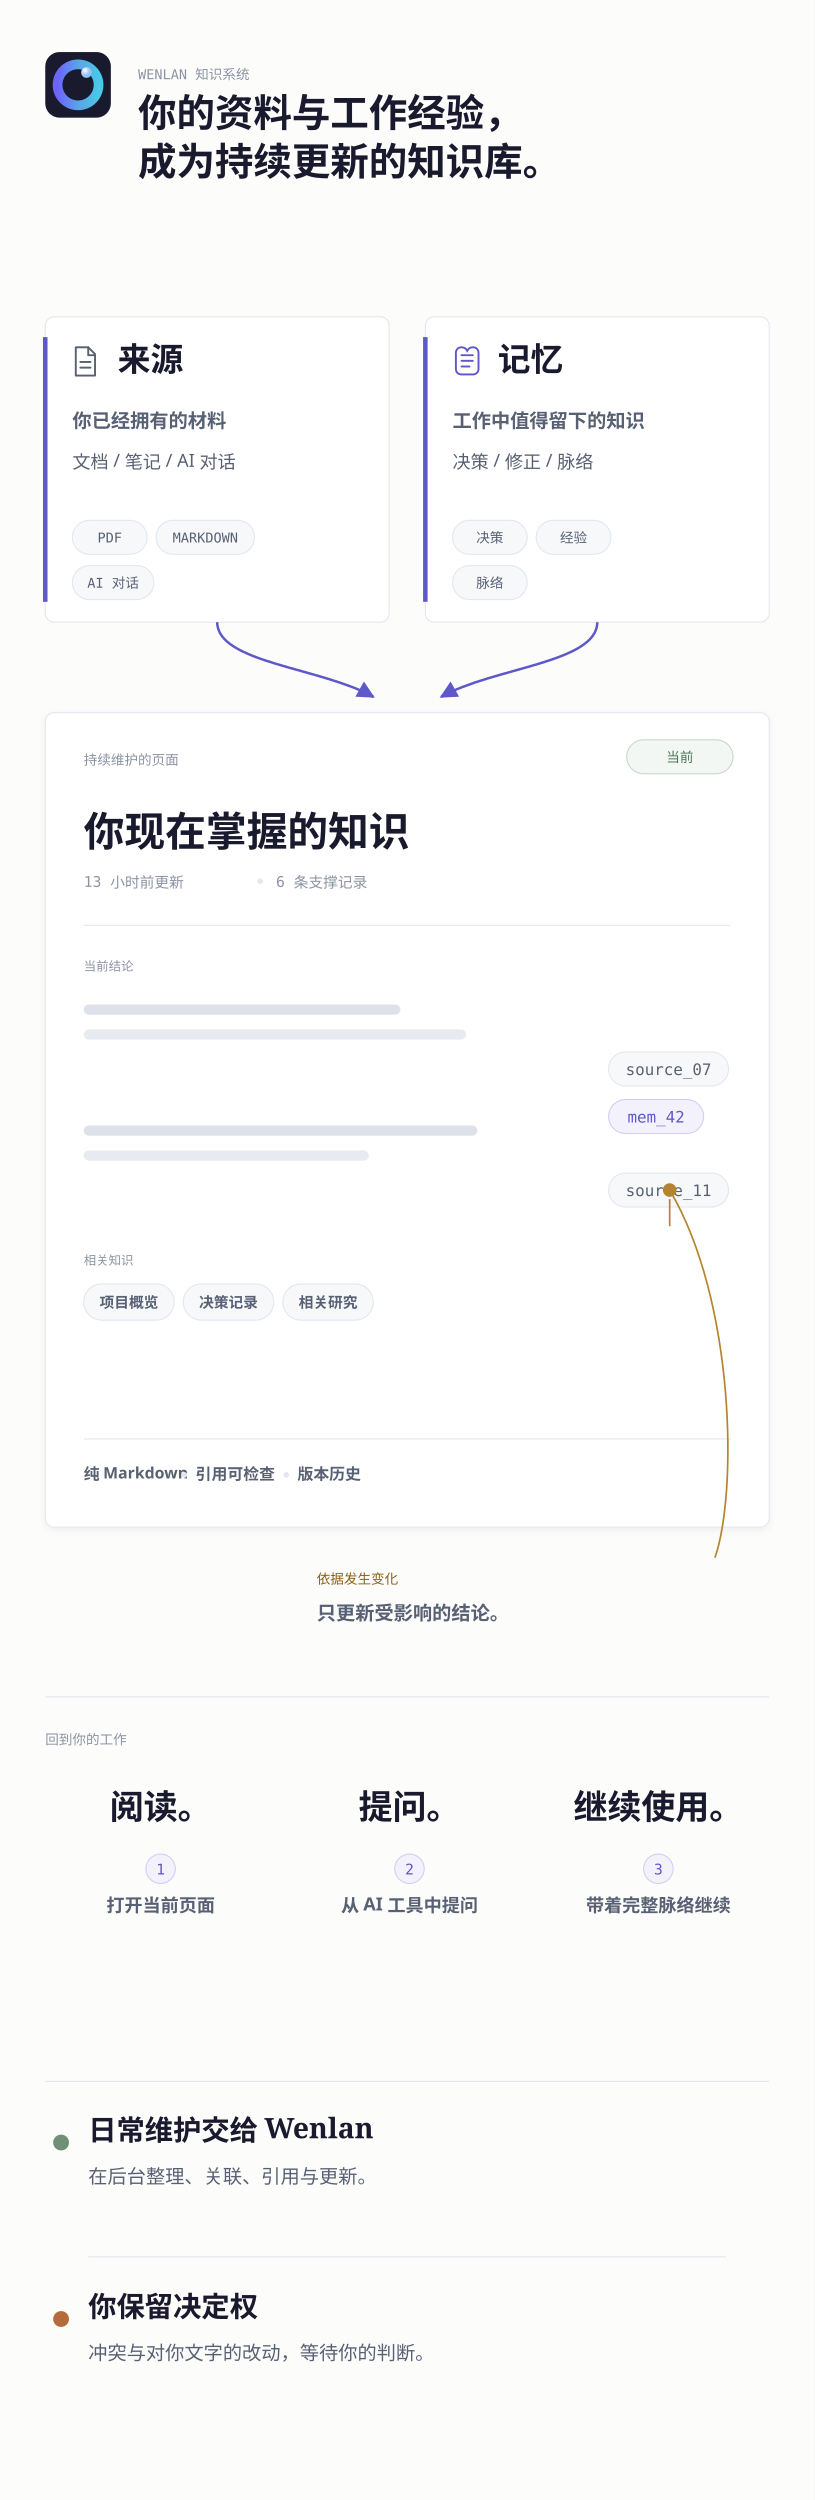
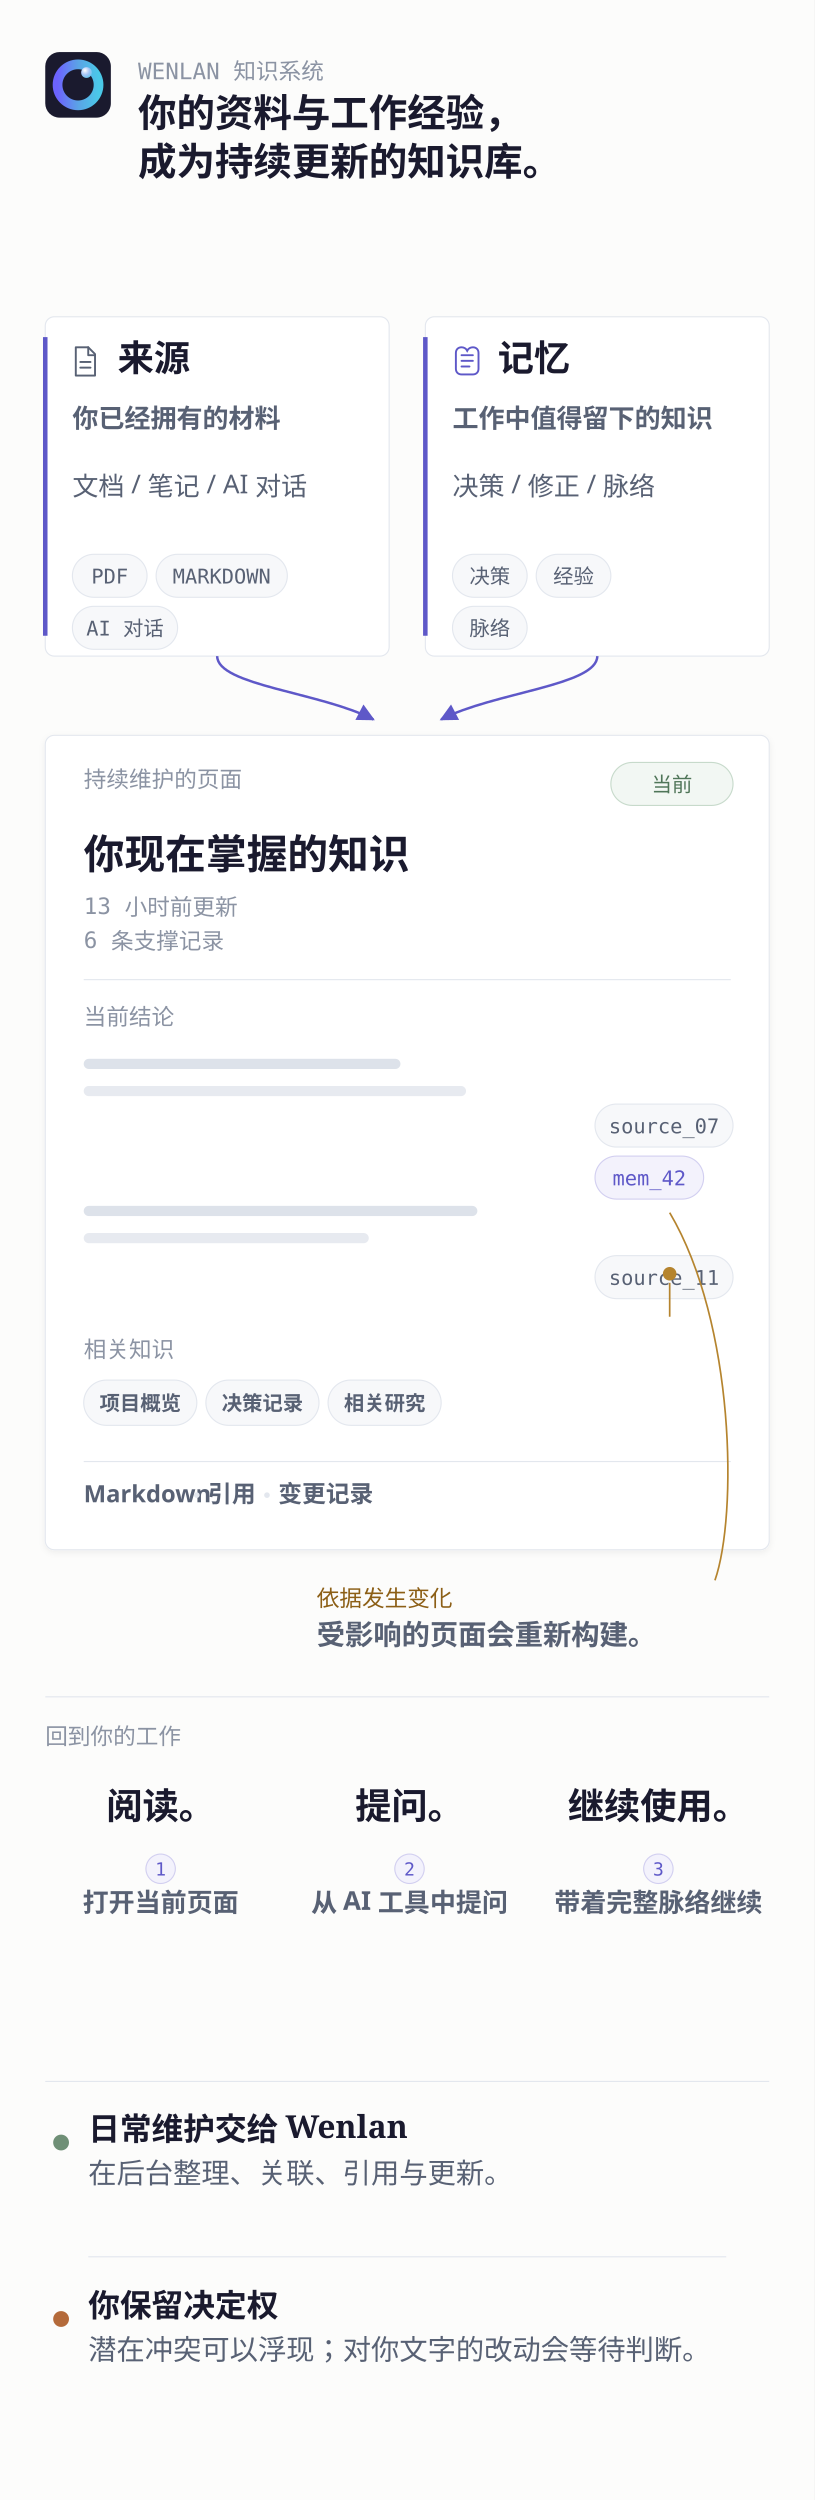
<svg xmlns="http://www.w3.org/2000/svg" width="720" height="2210" viewBox="0 0 720 2210" role="img" aria-labelledby="title desc">
  <style>text { font-kerning: normal; }</style>
  <rect width="720" height="2210" fill="#FCFCFB" />
  <g transform="translate(40 46) scale(0.1132812)">
    <rect width="512" height="512" rx="112" fill="#1A1A2E" />
    <circle cx="256" cy="256" r="160" fill="none" stroke="url(#overview-zh-Hans-mobile-ring)" stroke-width="76" />
    <circle cx="322" cy="160" r="42" fill="url(#overview-zh-Hans-mobile-orb)" />
  </g>
  <g data-fit-region="overview-zh-Hans-mobile-heading" data-fit-x="122" data-fit-y="44" data-fit-width="558" data-fit-height="190" data-check-overlap="false">
-     <text x="122" y="70" font-family="&quot;JetBrains Mono&quot;, &quot;PingFang SC&quot;, &quot;PingFang TC&quot;, ui-monospace, monospace" font-size="12" font-weight="500" fill="#8B93A3" text-anchor="start">WENLAN 知识系统</text>
-     <text x="122" y="112" font-family="&quot;Songti SC&quot;, &quot;Songti TC&quot;, &quot;STSong&quot;, &quot;PingFang SC&quot;, &quot;PingFang TC&quot;, serif" font-size="34" font-weight="600" fill="#1A1A2E" text-anchor="start">你的资料与工作经验，</text>
-     <text x="122" y="155" font-family="&quot;Songti SC&quot;, &quot;Songti TC&quot;, &quot;STSong&quot;, &quot;PingFang SC&quot;, &quot;PingFang TC&quot;, serif" font-size="34" font-weight="600" fill="#1A1A2E" text-anchor="start">成为持续更新的知识库。</text>
+     <text x="122" y="70" font-family="&quot;PingFang SC&quot;, &quot;JetBrains Mono&quot;, ui-monospace, monospace" font-size="20" font-weight="500" fill="#8B93A3" text-anchor="start">WENLAN 知识系统</text>
+     <text x="122" y="112" font-family="&quot;Songti SC&quot;, &quot;STSong&quot;, &quot;PingFang SC&quot;, serif" font-size="34" font-weight="600" fill="#1A1A2E" text-anchor="start">你的资料与工作经验，</text>
+     <text x="122" y="155" font-family="&quot;Songti SC&quot;, &quot;STSong&quot;, &quot;PingFang SC&quot;, serif" font-size="34" font-weight="600" fill="#1A1A2E" text-anchor="start">成为持续更新的知识库。</text>
  </g>
-   <g data-fit-region="overview-zh-Hans-mobile-sources" data-fit-x="40" data-fit-y="280" data-fit-width="304" data-fit-height="270" data-check-overlap="true">
-     <rect x="40" y="280" width="304" height="270" rx="8" fill="#FFFFFF" stroke="#E3E7EE" />
-     <line x1="40" y1="298" x2="40" y2="532" stroke="#5E58C8" stroke-width="4" />
+   <g data-fit-region="overview-zh-Hans-mobile-sources" data-fit-x="40" data-fit-y="280" data-fit-width="304" data-fit-height="300" data-check-overlap="true">
+     <rect x="40" y="280" width="304" height="300" rx="8" fill="#FFFFFF" stroke="#E3E7EE" />
+     <line x1="40" y1="298" x2="40" y2="562" stroke="#5E58C8" stroke-width="4" />
    <g fill="none" stroke="#586174" stroke-width="1.7" stroke-linecap="round" stroke-linejoin="round">
      <path d="M67 307h11l6 6v19H67z" />
      <path d="M78 307v7h6" />
      <path d="M71 320h9M71 325h9" />
    </g>
-     <text x="104" y="328" font-family="&quot;Songti SC&quot;, &quot;Songti TC&quot;, &quot;STSong&quot;, &quot;PingFang SC&quot;, &quot;PingFang TC&quot;, serif" font-size="29" font-weight="600" fill="#1A1A2E" text-anchor="start">来源</text>
-     <text x="64" y="378" font-family="&quot;PingFang SC&quot;, &quot;PingFang TC&quot;, &quot;Hiragino Sans GB&quot;, sans-serif" font-size="17" font-weight="600" fill="#586174" text-anchor="start">你已经拥有的材料</text>
-     <text x="64" y="414" font-family="&quot;PingFang SC&quot;, &quot;PingFang TC&quot;, &quot;Hiragino Sans GB&quot;, sans-serif" font-size="16" font-weight="400" fill="#586174" text-anchor="start">文档 / 笔记 / AI 对话</text>
+     <text x="104" y="328" font-family="&quot;Songti SC&quot;, &quot;STSong&quot;, &quot;PingFang SC&quot;, serif" font-size="32" font-weight="600" fill="#1A1A2E" text-anchor="start">来源</text>
+     <text x="64" y="378" font-family="&quot;PingFang SC&quot;, &quot;Hiragino Sans GB&quot;, sans-serif" font-size="23" font-weight="600" fill="#586174" text-anchor="start">你已经拥有的材料</text>
+     <text x="64" y="438" font-family="&quot;PingFang SC&quot;, &quot;Hiragino Sans GB&quot;, sans-serif" font-size="23" font-weight="400" fill="#586174" text-anchor="start">文档 / 笔记 / AI 对话</text>
    <g>
-       <rect x="64" y="460" width="66" height="30" rx="15" fill="#F7F8FA" stroke="#E3E7EE" />
-       <text x="97" y="479.56" font-family="&quot;JetBrains Mono&quot;, &quot;PingFang SC&quot;, &quot;PingFang TC&quot;, ui-monospace, monospace" font-size="12" font-weight="500" fill="#586174" text-anchor="middle">PDF</text>
+       <rect x="64" y="490" width="66" height="38" rx="19" fill="#F7F8FA" stroke="#E3E7EE" />
+       <text x="97" y="515.84" font-family="&quot;PingFang SC&quot;, &quot;JetBrains Mono&quot;, ui-monospace, monospace" font-size="18" font-weight="500" fill="#586174" text-anchor="middle">PDF</text>
    </g>
    <g>
-       <rect x="138" y="460" width="87" height="30" rx="15" fill="#F7F8FA" stroke="#E3E7EE" />
-       <text x="181.5" y="479.56" font-family="&quot;JetBrains Mono&quot;, &quot;PingFang SC&quot;, &quot;PingFang TC&quot;, ui-monospace, monospace" font-size="12" font-weight="500" fill="#586174" text-anchor="middle">MARKDOWN</text>
+       <rect x="138" y="490" width="116" height="38" rx="19" fill="#F7F8FA" stroke="#E3E7EE" />
+       <text x="196" y="515.84" font-family="&quot;PingFang SC&quot;, &quot;JetBrains Mono&quot;, ui-monospace, monospace" font-size="18" font-weight="500" fill="#586174" text-anchor="middle">MARKDOWN</text>
    </g>
    <g>
-       <rect x="64" y="500" width="72" height="30" rx="15" fill="#F7F8FA" stroke="#E3E7EE" />
-       <text x="100" y="519.56" font-family="&quot;JetBrains Mono&quot;, &quot;PingFang SC&quot;, &quot;PingFang TC&quot;, ui-monospace, monospace" font-size="12" font-weight="500" fill="#586174" text-anchor="middle">AI 对话</text>
+       <rect x="64" y="536" width="93" height="38" rx="19" fill="#F7F8FA" stroke="#E3E7EE" />
+       <text x="110.5" y="561.84" font-family="&quot;PingFang SC&quot;, &quot;JetBrains Mono&quot;, ui-monospace, monospace" font-size="18" font-weight="500" fill="#586174" text-anchor="middle">AI 对话</text>
    </g>
  </g>
-   <g data-fit-region="overview-zh-Hans-mobile-memories" data-fit-x="376" data-fit-y="280" data-fit-width="304" data-fit-height="270" data-check-overlap="true">
-     <rect x="376" y="280" width="304" height="270" rx="8" fill="#FFFFFF" stroke="#E3E7EE" />
-     <line x1="376" y1="298" x2="376" y2="532" stroke="#5E58C8" stroke-width="4" />
+   <g data-fit-region="overview-zh-Hans-mobile-memories" data-fit-x="376" data-fit-y="280" data-fit-width="304" data-fit-height="300" data-check-overlap="true">
+     <rect x="376" y="280" width="304" height="300" rx="8" fill="#FFFFFF" stroke="#E3E7EE" />
+     <line x1="376" y1="298" x2="376" y2="562" stroke="#5E58C8" stroke-width="4" />
    <g fill="none" stroke="#5E58C8" stroke-width="1.7" stroke-linecap="round">
      <path d="M403 312c0-3 2-5 5-5 2 0 4 1 5 3 1-2 3-3 5-3 3 0 5 2 5 5v14c0 3-2 5-5 5H408c-3 0-5-2-5-5z" />
      <path d="M408 314h10M408 319h10M408 324h7" />
    </g>
-     <text x="440" y="328" font-family="&quot;Songti SC&quot;, &quot;Songti TC&quot;, &quot;STSong&quot;, &quot;PingFang SC&quot;, &quot;PingFang TC&quot;, serif" font-size="29" font-weight="600" fill="#1A1A2E" text-anchor="start">记忆</text>
-     <text x="400" y="378" font-family="&quot;PingFang SC&quot;, &quot;PingFang TC&quot;, &quot;Hiragino Sans GB&quot;, sans-serif" font-size="17" font-weight="600" fill="#586174" text-anchor="start">工作中值得留下的知识</text>
-     <text x="400" y="414" font-family="&quot;PingFang SC&quot;, &quot;PingFang TC&quot;, &quot;Hiragino Sans GB&quot;, sans-serif" font-size="16" font-weight="400" fill="#586174" text-anchor="start">决策 / 修正 / 脉络</text>
+     <text x="440" y="328" font-family="&quot;Songti SC&quot;, &quot;STSong&quot;, &quot;PingFang SC&quot;, serif" font-size="32" font-weight="600" fill="#1A1A2E" text-anchor="start">记忆</text>
+     <text x="400" y="378" font-family="&quot;PingFang SC&quot;, &quot;Hiragino Sans GB&quot;, sans-serif" font-size="23" font-weight="600" fill="#586174" text-anchor="start">工作中值得留下的知识</text>
+     <text x="400" y="438" font-family="&quot;PingFang SC&quot;, &quot;Hiragino Sans GB&quot;, sans-serif" font-size="23" font-weight="400" fill="#586174" text-anchor="start">决策 / 修正 / 脉络</text>
    <g>
-       <rect x="400" y="460" width="66" height="30" rx="15" fill="#F7F8FA" stroke="#E3E7EE" />
-       <text x="433" y="479.56" font-family="&quot;JetBrains Mono&quot;, &quot;PingFang SC&quot;, &quot;PingFang TC&quot;, ui-monospace, monospace" font-size="12" font-weight="500" fill="#586174" text-anchor="middle">决策</text>
+       <rect x="400" y="490" width="66" height="38" rx="19" fill="#F7F8FA" stroke="#E3E7EE" />
+       <text x="433" y="515.84" font-family="&quot;PingFang SC&quot;, &quot;JetBrains Mono&quot;, ui-monospace, monospace" font-size="18" font-weight="500" fill="#586174" text-anchor="middle">决策</text>
    </g>
    <g>
-       <rect x="474" y="460" width="66" height="30" rx="15" fill="#F7F8FA" stroke="#E3E7EE" />
-       <text x="507" y="479.56" font-family="&quot;JetBrains Mono&quot;, &quot;PingFang SC&quot;, &quot;PingFang TC&quot;, ui-monospace, monospace" font-size="12" font-weight="500" fill="#586174" text-anchor="middle">经验</text>
+       <rect x="474" y="490" width="66" height="38" rx="19" fill="#F7F8FA" stroke="#E3E7EE" />
+       <text x="507" y="515.84" font-family="&quot;PingFang SC&quot;, &quot;JetBrains Mono&quot;, ui-monospace, monospace" font-size="18" font-weight="500" fill="#586174" text-anchor="middle">经验</text>
    </g>
    <g>
-       <rect x="400" y="500" width="66" height="30" rx="15" fill="#F7F8FA" stroke="#E3E7EE" />
-       <text x="433" y="519.56" font-family="&quot;JetBrains Mono&quot;, &quot;PingFang SC&quot;, &quot;PingFang TC&quot;, ui-monospace, monospace" font-size="12" font-weight="500" fill="#586174" text-anchor="middle">脉络</text>
+       <rect x="400" y="536" width="66" height="38" rx="19" fill="#F7F8FA" stroke="#E3E7EE" />
+       <text x="433" y="561.84" font-family="&quot;PingFang SC&quot;, &quot;JetBrains Mono&quot;, ui-monospace, monospace" font-size="18" font-weight="500" fill="#586174" text-anchor="middle">脉络</text>
    </g>
  </g>
-   <path d="M192 550 C192 586 284 590 330 616" fill="none" stroke="#5E58C8" stroke-width="2.2" marker-end="url(#overview-zh-Hans-mobile-arrow)" />
-   <path d="M528 550 C528 586 436 590 390 616" fill="none" stroke="#5E58C8" stroke-width="2.2" marker-end="url(#overview-zh-Hans-mobile-arrow)" />
-   <g data-fit-region="overview-zh-Hans-mobile-page" data-fit-x="40" data-fit-y="630" data-fit-width="640" data-fit-height="720" data-check-overlap="false">
+   <path d="M192 580 C192 606 284 612 330 636" fill="none" stroke="#5E58C8" stroke-width="2.2" marker-end="url(#overview-zh-Hans-mobile-arrow)" />
+   <path d="M528 580 C528 606 436 612 390 636" fill="none" stroke="#5E58C8" stroke-width="2.2" marker-end="url(#overview-zh-Hans-mobile-arrow)" />
+   <g data-fit-region="overview-zh-Hans-mobile-page" data-fit-x="40" data-fit-y="650" data-fit-width="640" data-fit-height="720" data-check-overlap="false">
    <g filter="url(#overview-zh-Hans-mobile-page-shadow)">
-       <rect x="40" y="630" width="640" height="720" rx="8" fill="#FFFFFF" stroke="#E3E7EE" />
+       <rect x="40" y="650" width="640" height="720" rx="8" fill="#FFFFFF" stroke="#E3E7EE" />
    </g>
-     <text x="74" y="676" font-family="&quot;JetBrains Mono&quot;, &quot;PingFang SC&quot;, &quot;PingFang TC&quot;, ui-monospace, monospace" font-size="12" font-weight="500" fill="#8B93A3" text-anchor="start">持续维护的页面</text>
+     <text x="74" y="696" font-family="&quot;PingFang SC&quot;, &quot;JetBrains Mono&quot;, ui-monospace, monospace" font-size="20" font-weight="500" fill="#8B93A3" text-anchor="start">持续维护的页面</text>
    <g>
-       <rect x="554" y="654" width="94" height="30" rx="15" fill="#F2F7F3" stroke="#C7DACB" />
-       <text x="601" y="673.56" font-family="&quot;JetBrains Mono&quot;, &quot;PingFang SC&quot;, &quot;PingFang TC&quot;, ui-monospace, monospace" font-size="12" font-weight="500" fill="#4F7558" text-anchor="middle">当前</text>
+       <rect x="540" y="674" width="108" height="38" rx="19" fill="#F2F7F3" stroke="#C7DACB" />
+       <text x="594" y="699.84" font-family="&quot;PingFang SC&quot;, &quot;JetBrains Mono&quot;, ui-monospace, monospace" font-size="18" font-weight="500" fill="#4F7558" text-anchor="middle">当前</text>
    </g>
-     <text x="74" y="748" font-family="&quot;Songti SC&quot;, &quot;Songti TC&quot;, &quot;STSong&quot;, &quot;PingFang SC&quot;, &quot;PingFang TC&quot;, serif" font-size="36" font-weight="600" fill="#1A1A2E" text-anchor="start">你现在掌握的知识</text>
-     <text x="74" y="784" font-family="&quot;JetBrains Mono&quot;, &quot;PingFang SC&quot;, &quot;PingFang TC&quot;, ui-monospace, monospace" font-size="13" font-weight="500" fill="#8B93A3" text-anchor="start">13 小时前更新</text>
-     <circle cx="230" cy="779" r="2.5" fill="#E3E7EE" />
-     <text x="244" y="784" font-family="&quot;JetBrains Mono&quot;, &quot;PingFang SC&quot;, &quot;PingFang TC&quot;, ui-monospace, monospace" font-size="13" font-weight="500" fill="#8B93A3" text-anchor="start">6 条支撑记录</text>
-     <line x1="74" y1="818" x2="646" y2="818" stroke="#E3E7EE" />
-     <text x="74" y="858" font-family="&quot;JetBrains Mono&quot;, &quot;PingFang SC&quot;, &quot;PingFang TC&quot;, ui-monospace, monospace" font-size="11" font-weight="500" fill="#8B93A3" text-anchor="start">当前结论</text>
-     <rect x="74" y="888" width="280" height="9" rx="4.5" fill="#DDE2EA" />
-     <rect x="74" y="910" width="338" height="9" rx="4.5" fill="#E7EAF0" />
+     <text x="74" y="768" font-family="&quot;Songti SC&quot;, &quot;STSong&quot;, &quot;PingFang SC&quot;, serif" font-size="36" font-weight="600" fill="#1A1A2E" text-anchor="start">你现在掌握的知识</text>
+     <text x="74" y="808" font-family="&quot;PingFang SC&quot;, &quot;JetBrains Mono&quot;, ui-monospace, monospace" font-size="20" font-weight="500" fill="#8B93A3" text-anchor="start">13 小时前更新</text>
+     <text x="74" y="838" font-family="&quot;PingFang SC&quot;, &quot;JetBrains Mono&quot;, ui-monospace, monospace" font-size="20" font-weight="500" fill="#8B93A3" text-anchor="start">6 条支撑记录</text>
+     <line x1="74" y1="866" x2="646" y2="866" stroke="#E3E7EE" />
+     <text x="74" y="906" font-family="&quot;PingFang SC&quot;, &quot;JetBrains Mono&quot;, ui-monospace, monospace" font-size="20" font-weight="500" fill="#8B93A3" text-anchor="start">当前结论</text>
+     <rect x="74" y="936" width="280" height="9" rx="4.5" fill="#DDE2EA" />
+     <rect x="74" y="960" width="338" height="9" rx="4.5" fill="#E7EAF0" />
    <g>
-       <rect x="538" y="930" width="106" height="30" rx="15" fill="#F7F8FA" stroke="#E3E7EE" />
-       <text x="591" y="950.32" font-family="&quot;JetBrains Mono&quot;, &quot;PingFang SC&quot;, &quot;PingFang TC&quot;, ui-monospace, monospace" font-size="14" font-weight="500" fill="#586174" text-anchor="middle">source_07</text>
+       <rect x="526" y="976" width="122" height="38" rx="19" fill="#F7F8FA" stroke="#E3E7EE" />
+       <text x="587" y="1001.84" font-family="&quot;PingFang SC&quot;, &quot;JetBrains Mono&quot;, ui-monospace, monospace" font-size="18" font-weight="500" fill="#586174" text-anchor="middle">source_07</text>
    </g>
    <g>
-       <rect x="538" y="972" width="84" height="30" rx="15" fill="#F3F2FC" stroke="#D2CFF0" />
-       <text x="580" y="992.32" font-family="&quot;JetBrains Mono&quot;, &quot;PingFang SC&quot;, &quot;PingFang TC&quot;, ui-monospace, monospace" font-size="14" font-weight="500" fill="#5E58C8" text-anchor="middle">mem_42</text>
+       <rect x="526" y="1022" width="96" height="38" rx="19" fill="#F3F2FC" stroke="#D2CFF0" />
+       <text x="574" y="1047.84" font-family="&quot;PingFang SC&quot;, &quot;JetBrains Mono&quot;, ui-monospace, monospace" font-size="18" font-weight="500" fill="#5E58C8" text-anchor="middle">mem_42</text>
    </g>
-     <rect x="74" y="995" width="348" height="9" rx="4.5" fill="#DDE2EA" />
-     <rect x="74" y="1017" width="252" height="9" rx="4.5" fill="#E7EAF0" />
+     <rect x="74" y="1066" width="348" height="9" rx="4.5" fill="#DDE2EA" />
+     <rect x="74" y="1090" width="252" height="9" rx="4.5" fill="#E7EAF0" />
    <g>
-       <rect x="538" y="1037" width="106" height="30" rx="15" fill="#F7F8FA" stroke="#E3E7EE" />
-       <text x="591" y="1057.32" font-family="&quot;JetBrains Mono&quot;, &quot;PingFang SC&quot;, &quot;PingFang TC&quot;, ui-monospace, monospace" font-size="14" font-weight="500" fill="#586174" text-anchor="middle">source_11</text>
+       <rect x="526" y="1110" width="122" height="38" rx="19" fill="#F7F8FA" stroke="#E3E7EE" />
+       <text x="587" y="1135.84" font-family="&quot;PingFang SC&quot;, &quot;JetBrains Mono&quot;, ui-monospace, monospace" font-size="18" font-weight="500" fill="#586174" text-anchor="middle">source_11</text>
    </g>
-     <circle cx="592" cy="1052" r="6" fill="#B5842E" />
-     <line x1="592" y1="1060" x2="592" y2="1084" stroke="#B5842E" stroke-width="1.5" />
-     <text x="74" y="1118" font-family="&quot;JetBrains Mono&quot;, &quot;PingFang SC&quot;, &quot;PingFang TC&quot;, ui-monospace, monospace" font-size="11" font-weight="500" fill="#8B93A3" text-anchor="start">相关知识</text>
+     <circle cx="592" cy="1126" r="6" fill="#B5842E" />
+     <line x1="592" y1="1134" x2="592" y2="1164" stroke="#B5842E" stroke-width="1.5" />
+     <text x="74" y="1200" font-family="&quot;PingFang SC&quot;, &quot;JetBrains Mono&quot;, ui-monospace, monospace" font-size="20" font-weight="500" fill="#8B93A3" text-anchor="start">相关知识</text>
    <g>
-       <rect x="74" y="1135" width="80" height="32" rx="16" fill="#F7F8FA" stroke="#E3E7EE" />
-       <text x="114" y="1155.94" font-family="&quot;PingFang SC&quot;, &quot;PingFang TC&quot;, &quot;Hiragino Sans GB&quot;, sans-serif" font-size="13" font-weight="600" fill="#586174" text-anchor="middle">项目概览</text>
+       <rect x="74" y="1220" width="100" height="40" rx="20" fill="#F7F8FA" stroke="#E3E7EE" />
+       <text x="124" y="1246.84" font-family="&quot;PingFang SC&quot;, &quot;Hiragino Sans GB&quot;, sans-serif" font-size="18" font-weight="600" fill="#586174" text-anchor="middle">项目概览</text>
    </g>
    <g>
-       <rect x="162" y="1135" width="80" height="32" rx="16" fill="#F7F8FA" stroke="#E3E7EE" />
-       <text x="202" y="1155.94" font-family="&quot;PingFang SC&quot;, &quot;PingFang TC&quot;, &quot;Hiragino Sans GB&quot;, sans-serif" font-size="13" font-weight="600" fill="#586174" text-anchor="middle">决策记录</text>
+       <rect x="182" y="1220" width="100" height="40" rx="20" fill="#F7F8FA" stroke="#E3E7EE" />
+       <text x="232" y="1246.84" font-family="&quot;PingFang SC&quot;, &quot;Hiragino Sans GB&quot;, sans-serif" font-size="18" font-weight="600" fill="#586174" text-anchor="middle">决策记录</text>
    </g>
    <g>
-       <rect x="250" y="1135" width="80" height="32" rx="16" fill="#F7F8FA" stroke="#E3E7EE" />
-       <text x="290" y="1155.94" font-family="&quot;PingFang SC&quot;, &quot;PingFang TC&quot;, &quot;Hiragino Sans GB&quot;, sans-serif" font-size="13" font-weight="600" fill="#586174" text-anchor="middle">相关研究</text>
+       <rect x="290" y="1220" width="100" height="40" rx="20" fill="#F7F8FA" stroke="#E3E7EE" />
+       <text x="340" y="1246.84" font-family="&quot;PingFang SC&quot;, &quot;Hiragino Sans GB&quot;, sans-serif" font-size="18" font-weight="600" fill="#586174" text-anchor="middle">相关研究</text>
    </g>
-     <line x1="74" y1="1272" x2="646" y2="1272" stroke="#E3E7EE" />
-     <text x="74" y="1308" font-family="&quot;PingFang SC&quot;, &quot;PingFang TC&quot;, &quot;Hiragino Sans GB&quot;, sans-serif" font-size="14" font-weight="600" fill="#586174" text-anchor="start">纯 Markdown</text>
-     <circle cx="163" cy="1303.8" r="2.5" fill="#E3E7EE" />
-     <text x="173" y="1308" font-family="&quot;PingFang SC&quot;, &quot;PingFang TC&quot;, &quot;Hiragino Sans GB&quot;, sans-serif" font-size="14" font-weight="600" fill="#586174" text-anchor="start">引用可检查</text>
-     <circle cx="253" cy="1303.8" r="2.5" fill="#E3E7EE" />
-     <text x="263" y="1308" font-family="&quot;PingFang SC&quot;, &quot;PingFang TC&quot;, &quot;Hiragino Sans GB&quot;, sans-serif" font-size="14" font-weight="600" fill="#586174" text-anchor="start">版本历史</text>
+     <line x1="74" y1="1292" x2="646" y2="1292" stroke="#E3E7EE" />
+     <text x="74" y="1328" font-family="&quot;PingFang SC&quot;, &quot;Hiragino Sans GB&quot;, sans-serif" font-size="21" font-weight="600" fill="#586174" text-anchor="start">Markdown</text>
+     <circle cx="174" cy="1321.7" r="2.5" fill="#E3E7EE" />
+     <text x="184" y="1328" font-family="&quot;PingFang SC&quot;, &quot;Hiragino Sans GB&quot;, sans-serif" font-size="21" font-weight="600" fill="#586174" text-anchor="start">引用</text>
+     <circle cx="236" cy="1321.7" r="2.5" fill="#E3E7EE" />
+     <text x="246" y="1328" font-family="&quot;PingFang SC&quot;, &quot;Hiragino Sans GB&quot;, sans-serif" font-size="21" font-weight="600" fill="#586174" text-anchor="start">变更记录</text>
  </g>
-   <g data-fit-region="overview-zh-Hans-mobile-changed-support" data-fit-x="254" data-fit-y="1375" data-fit-width="426" data-fit-height="72" data-check-overlap="true">
-     <path d="M592 1052 C650 1150 652 1320 632 1377" fill="none" stroke="#B5842E" stroke-width="1.5" />
-     <text x="280" y="1400" font-family="&quot;JetBrains Mono&quot;, &quot;PingFang SC&quot;, &quot;PingFang TC&quot;, ui-monospace, monospace" font-size="12" font-weight="500" fill="#8C5F16" text-anchor="start">依据发生变化</text>
-     <text x="280" y="1432" font-family="&quot;PingFang SC&quot;, &quot;PingFang TC&quot;, &quot;Hiragino Sans GB&quot;, sans-serif" font-size="17" font-weight="600" fill="#586174" text-anchor="start">只更新受影响的结论。</text>
+   <g data-fit-region="overview-zh-Hans-mobile-changed-support" data-fit-x="254" data-fit-y="1395" data-fit-width="426" data-fit-height="72" data-check-overlap="true">
+     <path d="M592 1072 C650 1170 652 1340 632 1397" fill="none" stroke="#B5842E" stroke-width="1.5" />
+     <text x="280" y="1420" font-family="&quot;PingFang SC&quot;, &quot;JetBrains Mono&quot;, ui-monospace, monospace" font-size="20" font-weight="500" fill="#8C5F16" text-anchor="start">依据发生变化</text>
+     <text x="280" y="1454" font-family="&quot;PingFang SC&quot;, &quot;Hiragino Sans GB&quot;, sans-serif" font-size="25" font-weight="600" fill="#586174" text-anchor="start">受影响的页面会重新构建。</text>
  </g>
  <g data-fit-region="overview-zh-Hans-mobile-back-to-work" data-fit-x="40" data-fit-y="1500" data-fit-width="640" data-fit-height="270" data-check-overlap="true">
    <line x1="40" y1="1500" x2="680" y2="1500" stroke="#E3E7EE" />
-     <text x="40" y="1542" font-family="&quot;JetBrains Mono&quot;, &quot;PingFang SC&quot;, &quot;PingFang TC&quot;, ui-monospace, monospace" font-size="12" font-weight="500" fill="#8B93A3" text-anchor="start">回到你的工作</text>
-     <text x="142" y="1608" font-family="&quot;Songti SC&quot;, &quot;Songti TC&quot;, &quot;STSong&quot;, &quot;PingFang SC&quot;, &quot;PingFang TC&quot;, serif" font-size="30" font-weight="600" fill="#1A1A2E" text-anchor="middle">阅读。</text>
+     <text x="40" y="1542" font-family="&quot;PingFang SC&quot;, &quot;JetBrains Mono&quot;, ui-monospace, monospace" font-size="20" font-weight="500" fill="#8B93A3" text-anchor="start">回到你的工作</text>
+     <text x="142" y="1608" font-family="&quot;Songti SC&quot;, &quot;STSong&quot;, &quot;PingFang SC&quot;, serif" font-size="32" font-weight="600" fill="#1A1A2E" text-anchor="middle">阅读。</text>
    <circle cx="142" cy="1652" r="13" fill="#F3F2FC" stroke="#D2CFF0" />
-     <text x="142" y="1657" font-family="&quot;JetBrains Mono&quot;, &quot;PingFang SC&quot;, &quot;PingFang TC&quot;, ui-monospace, monospace" font-size="13" font-weight="500" fill="#5E58C8" text-anchor="middle">1</text>
-     <text x="142" y="1690" font-family="&quot;PingFang SC&quot;, &quot;PingFang TC&quot;, &quot;Hiragino Sans GB&quot;, sans-serif" font-size="16" font-weight="600" fill="#586174" text-anchor="middle">打开当前页面</text>
-     <text x="362" y="1608" font-family="&quot;Songti SC&quot;, &quot;Songti TC&quot;, &quot;STSong&quot;, &quot;PingFang SC&quot;, &quot;PingFang TC&quot;, serif" font-size="30" font-weight="600" fill="#1A1A2E" text-anchor="middle">提问。</text>
+     <text x="142" y="1658" font-family="&quot;PingFang SC&quot;, &quot;JetBrains Mono&quot;, ui-monospace, monospace" font-size="16" font-weight="500" fill="#5E58C8" text-anchor="middle">1</text>
+     <text x="142" y="1690" font-family="&quot;PingFang SC&quot;, &quot;Hiragino Sans GB&quot;, sans-serif" font-size="23" font-weight="600" fill="#586174" text-anchor="middle">打开当前页面</text>
+     <text x="362" y="1608" font-family="&quot;Songti SC&quot;, &quot;STSong&quot;, &quot;PingFang SC&quot;, serif" font-size="32" font-weight="600" fill="#1A1A2E" text-anchor="middle">提问。</text>
    <circle cx="362" cy="1652" r="13" fill="#F3F2FC" stroke="#D2CFF0" />
-     <text x="362" y="1657" font-family="&quot;JetBrains Mono&quot;, &quot;PingFang SC&quot;, &quot;PingFang TC&quot;, ui-monospace, monospace" font-size="13" font-weight="500" fill="#5E58C8" text-anchor="middle">2</text>
-     <text x="362" y="1690" font-family="&quot;PingFang SC&quot;, &quot;PingFang TC&quot;, &quot;Hiragino Sans GB&quot;, sans-serif" font-size="16" font-weight="600" fill="#586174" text-anchor="middle">从 AI 工具中提问</text>
-     <text x="582" y="1608" font-family="&quot;Songti SC&quot;, &quot;Songti TC&quot;, &quot;STSong&quot;, &quot;PingFang SC&quot;, &quot;PingFang TC&quot;, serif" font-size="30" font-weight="600" fill="#1A1A2E" text-anchor="middle">继续使用。</text>
+     <text x="362" y="1658" font-family="&quot;PingFang SC&quot;, &quot;JetBrains Mono&quot;, ui-monospace, monospace" font-size="16" font-weight="500" fill="#5E58C8" text-anchor="middle">2</text>
+     <text x="362" y="1690" font-family="&quot;PingFang SC&quot;, &quot;Hiragino Sans GB&quot;, sans-serif" font-size="23" font-weight="600" fill="#586174" text-anchor="middle">从 AI 工具中提问</text>
+     <text x="582" y="1608" font-family="&quot;Songti SC&quot;, &quot;STSong&quot;, &quot;PingFang SC&quot;, serif" font-size="32" font-weight="600" fill="#1A1A2E" text-anchor="middle">继续使用。</text>
    <circle cx="582" cy="1652" r="13" fill="#F3F2FC" stroke="#D2CFF0" />
-     <text x="582" y="1657" font-family="&quot;JetBrains Mono&quot;, &quot;PingFang SC&quot;, &quot;PingFang TC&quot;, ui-monospace, monospace" font-size="13" font-weight="500" fill="#5E58C8" text-anchor="middle">3</text>
-     <text x="582" y="1690" font-family="&quot;PingFang SC&quot;, &quot;PingFang TC&quot;, &quot;Hiragino Sans GB&quot;, sans-serif" font-size="16" font-weight="600" fill="#586174" text-anchor="middle">带着完整脉络继续</text>
+     <text x="582" y="1658" font-family="&quot;PingFang SC&quot;, &quot;JetBrains Mono&quot;, ui-monospace, monospace" font-size="16" font-weight="500" fill="#5E58C8" text-anchor="middle">3</text>
+     <text x="582" y="1690" font-family="&quot;PingFang SC&quot;, &quot;Hiragino Sans GB&quot;, sans-serif" font-size="23" font-weight="600" fill="#586174" text-anchor="middle">带着完整脉络继续</text>
  </g>
  <g data-fit-region="overview-zh-Hans-mobile-authority" data-fit-x="40" data-fit-y="1840" data-fit-width="640" data-fit-height="300" data-check-overlap="true">
    <line x1="40" y1="1840" x2="680" y2="1840" stroke="#E3E7EE" />
    <circle cx="54" cy="1894" r="7" fill="#6F8F76" />
-     <text x="78" y="1892" font-family="&quot;Songti SC&quot;, &quot;Songti TC&quot;, &quot;STSong&quot;, &quot;PingFang SC&quot;, &quot;PingFang TC&quot;, serif" font-size="25" font-weight="600" fill="#1A1A2E" text-anchor="start">日常维护交给 Wenlan</text>
-     <text x="78" y="1930" font-family="&quot;PingFang SC&quot;, &quot;PingFang TC&quot;, &quot;Hiragino Sans GB&quot;, sans-serif" font-size="17" font-weight="400" fill="#586174" text-anchor="start">在后台整理、关联、引用与更新。</text>
+     <text x="78" y="1892" font-family="&quot;Songti SC&quot;, &quot;STSong&quot;, &quot;PingFang SC&quot;, serif" font-size="28" font-weight="600" fill="#1A1A2E" text-anchor="start">日常维护交给 Wenlan</text>
+     <text x="78" y="1930" font-family="&quot;PingFang SC&quot;, &quot;Hiragino Sans GB&quot;, sans-serif" font-size="25" font-weight="400" fill="#586174" text-anchor="start">在后台整理、关联、引用与更新。</text>
    <line x1="78" y1="1995" x2="642" y2="1995" stroke="#E3E7EE" />
    <circle cx="54" cy="2050" r="7" fill="#B46A3A" />
-     <text x="78" y="2048" font-family="&quot;Songti SC&quot;, &quot;Songti TC&quot;, &quot;STSong&quot;, &quot;PingFang SC&quot;, &quot;PingFang TC&quot;, serif" font-size="25" font-weight="600" fill="#1A1A2E" text-anchor="start">你保留决定权</text>
-     <text x="78" y="2086" font-family="&quot;PingFang SC&quot;, &quot;PingFang TC&quot;, &quot;Hiragino Sans GB&quot;, sans-serif" font-size="17" font-weight="400" fill="#586174" text-anchor="start">冲突与对你文字的改动，等待你的判断。</text>
+     <text x="78" y="2048" font-family="&quot;Songti SC&quot;, &quot;STSong&quot;, &quot;PingFang SC&quot;, serif" font-size="28" font-weight="600" fill="#1A1A2E" text-anchor="start">你保留决定权</text>
+     <text x="78" y="2086" font-family="&quot;PingFang SC&quot;, &quot;Hiragino Sans GB&quot;, sans-serif" font-size="25" font-weight="400" fill="#586174" text-anchor="start">潜在冲突可以浮现；对你文字的改动会等待判断。</text>
  </g>
  <defs>
    <linearGradient id="overview-zh-Hans-mobile-ring" x1="96" y1="256" x2="416" y2="256" gradientUnits="userSpaceOnUse">
      <stop stop-color="#6C63FF" />
      <stop offset="0.5" stop-color="#5BA3E6" />
      <stop offset="1" stop-color="#4AC8E8" />
    </linearGradient>
    <radialGradient id="overview-zh-Hans-mobile-orb" cx="0" cy="0" r="1" gradientUnits="userSpaceOnUse" gradientTransform="translate(310 144) rotate(52.125) scale(76.0263)">
      <stop stop-color="#FFFFFF" />
      <stop offset="0.45" stop-color="#A5C4F7" />
      <stop offset="1" stop-color="#4AC8E8" />
    </radialGradient>
    <marker id="overview-zh-Hans-mobile-arrow" viewBox="0 0 10 10" refX="9" refY="5" markerWidth="7" markerHeight="7" orient="auto-start-reverse">
      <path d="M0 0L10 5L0 10Z" fill="#5E58C8" />
    </marker>
    <filter id="overview-zh-Hans-mobile-page-shadow" x="-20%" y="-20%" width="140%" height="150%">
      <feDropShadow dx="0" dy="14" stdDeviation="18" flood-color="#1A1A2E" flood-opacity="0.10" />
      <feDropShadow dx="0" dy="2" stdDeviation="3" flood-color="#1A1A2E" flood-opacity="0.06" />
    </filter>
  </defs>
</svg>
